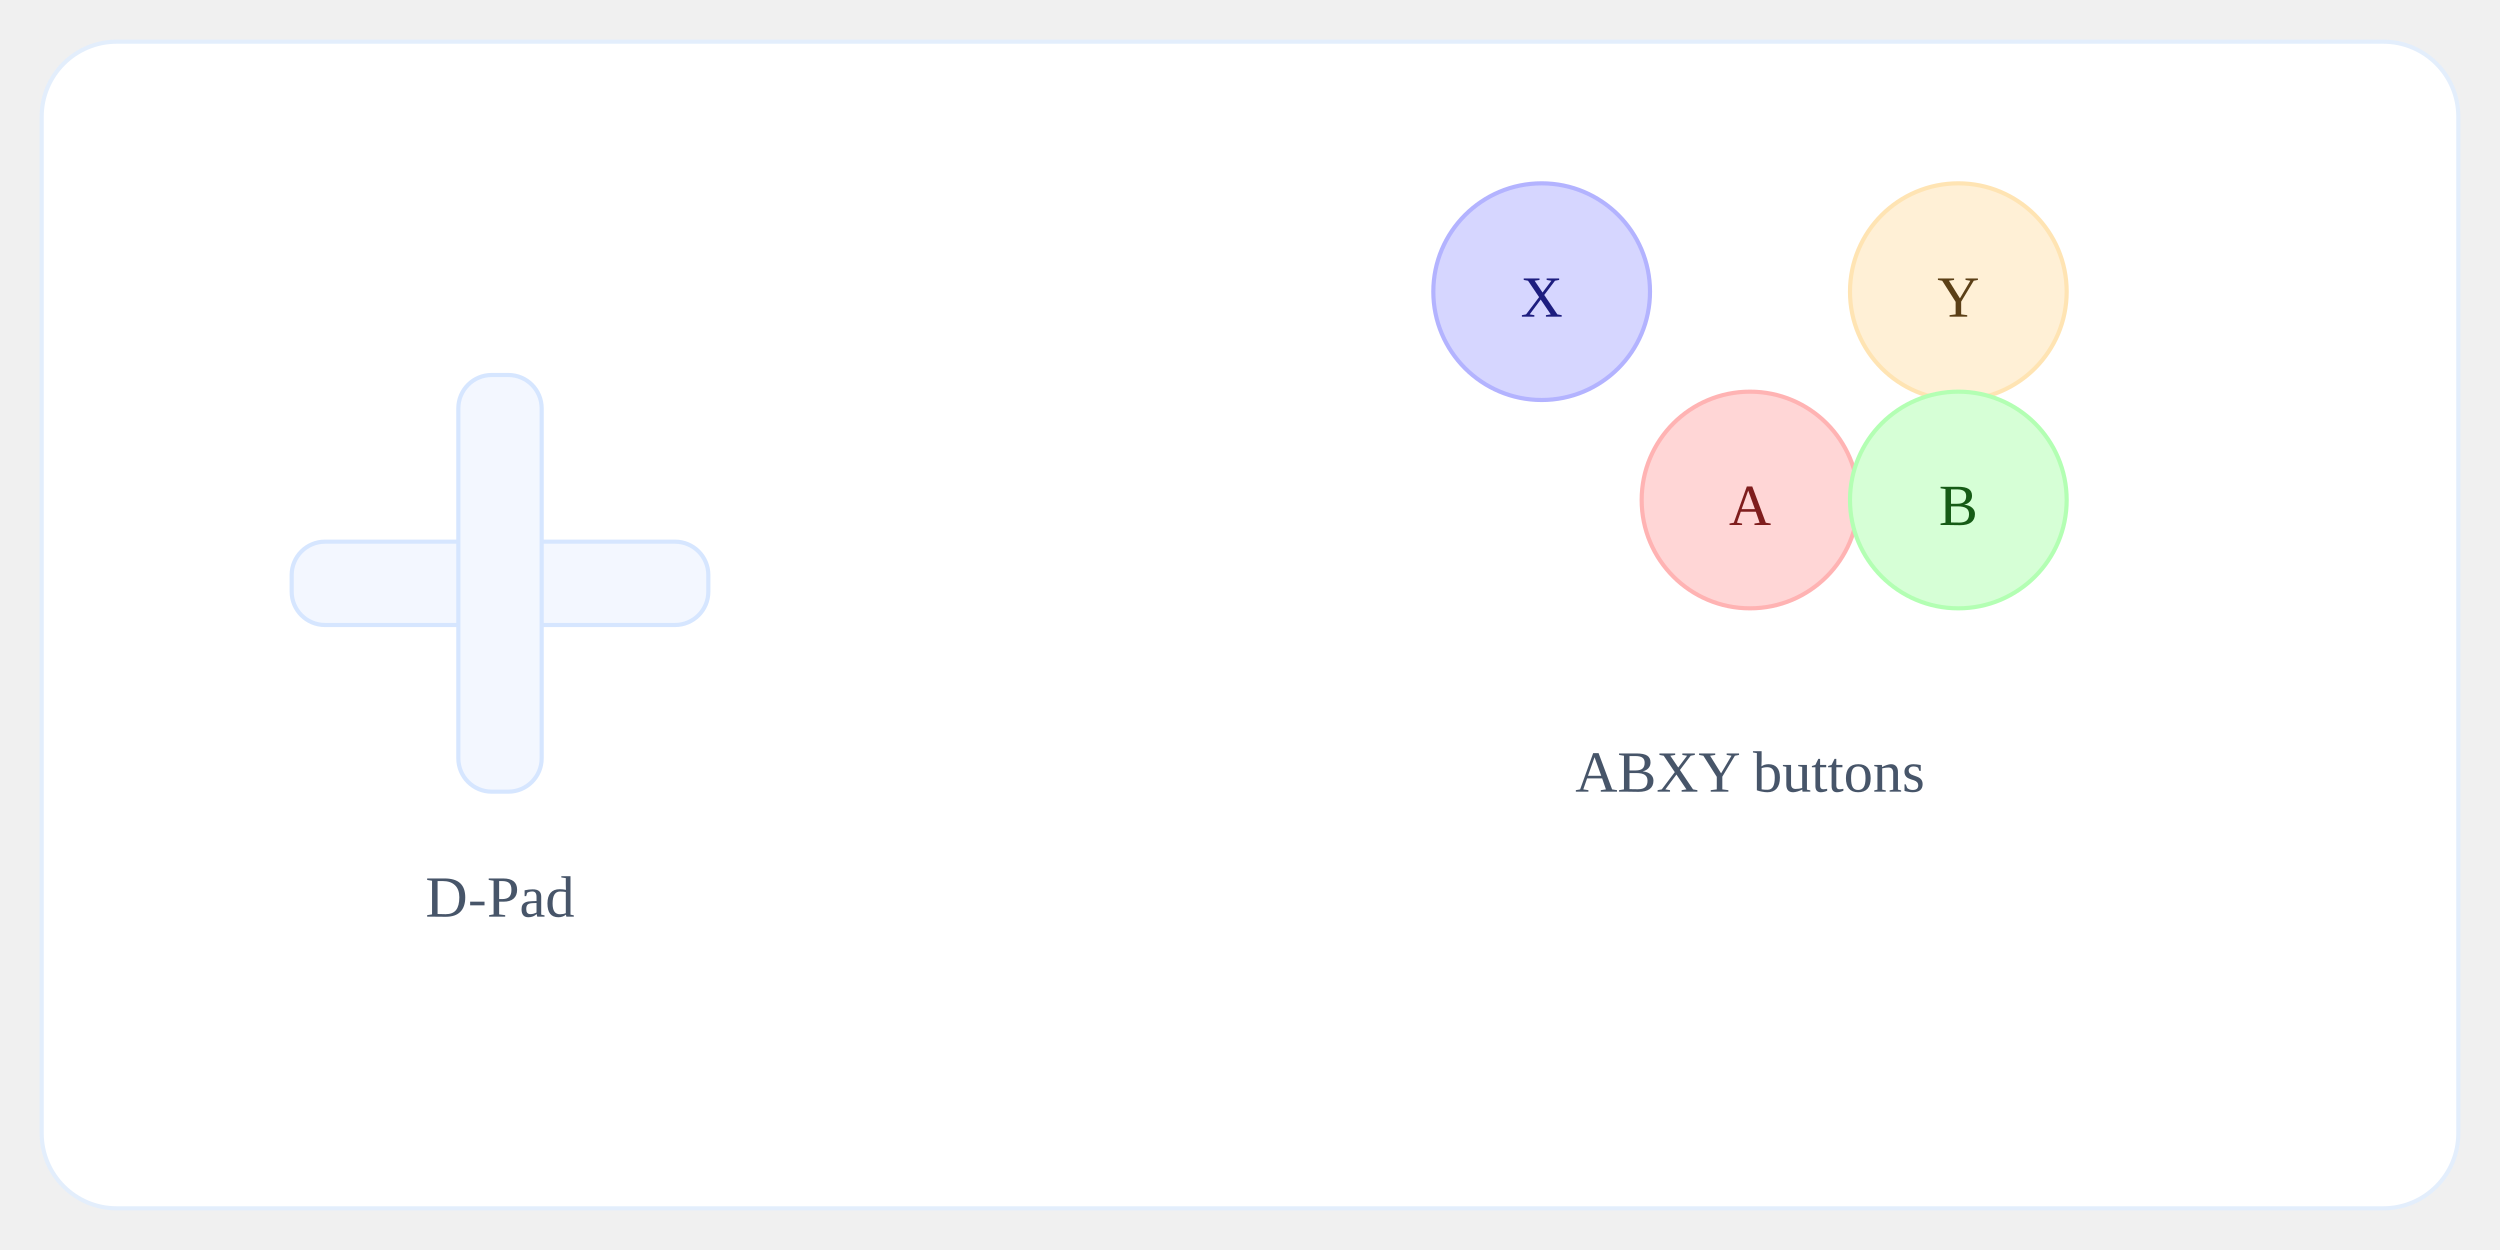
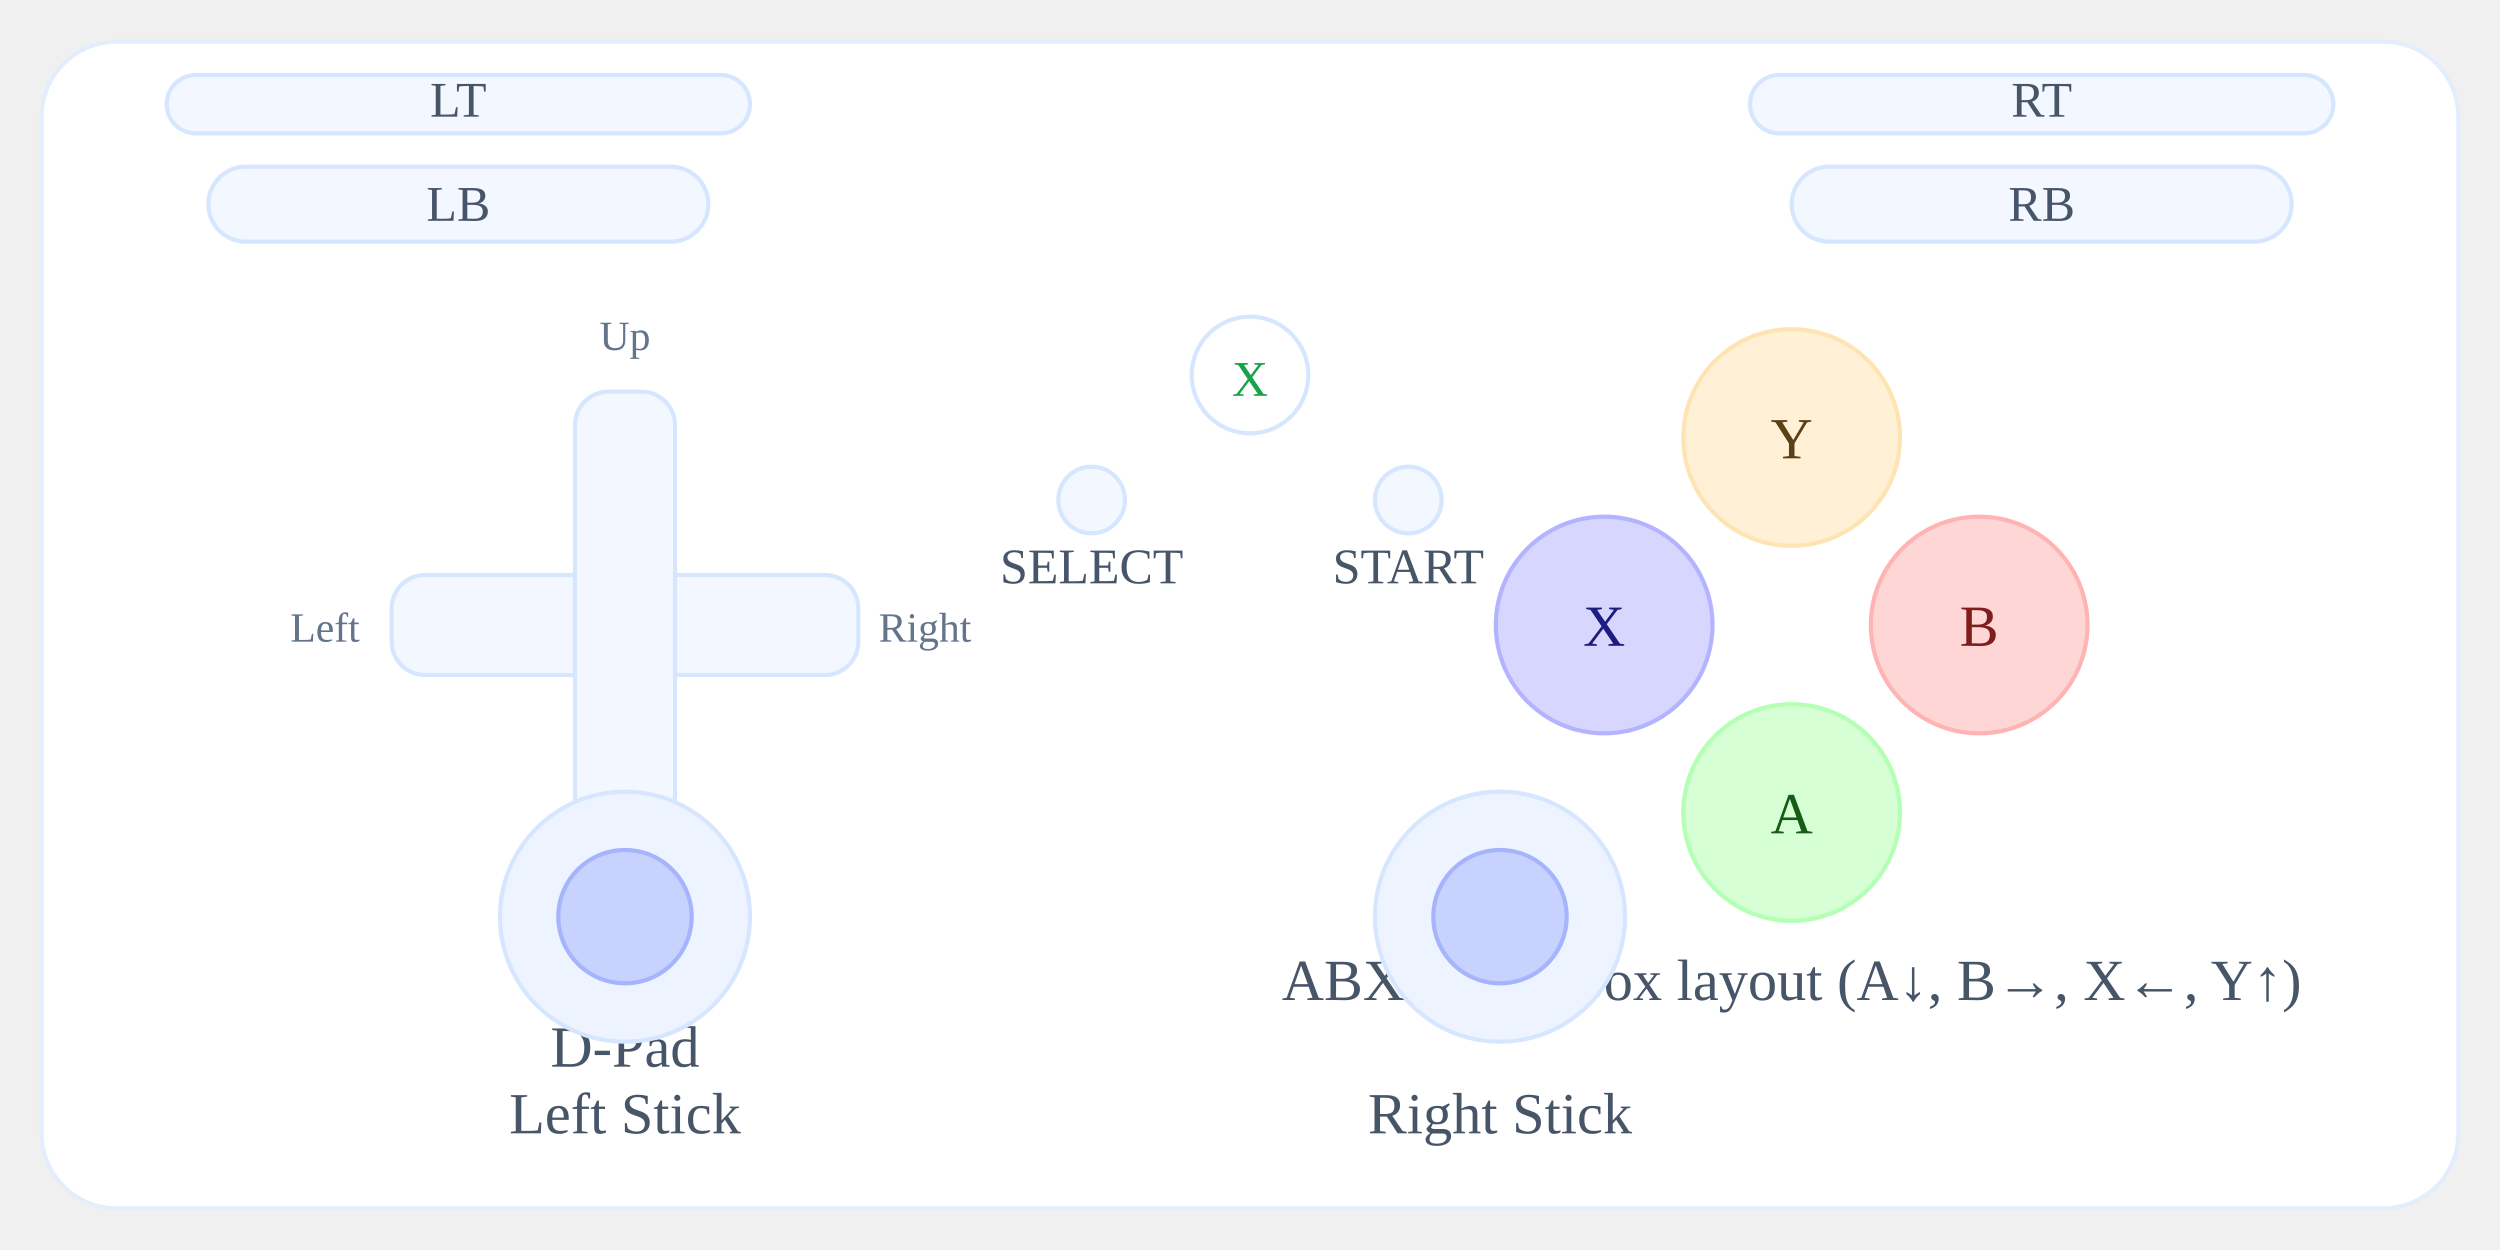
<svg xmlns="http://www.w3.org/2000/svg" viewBox="0 0 600 300" role="img" aria-labelledby="title desc">
  <rect x="10" y="10" width="580" height="280" rx="18" fill="#fff" stroke="#e3eefc" />
-   <g transform="translate(120,140)">
-     <rect x="-50" y="-10" width="100" height="20" rx="8" fill="#f3f7ff" stroke="#d6e6ff" />
-     <rect x="-10" y="-50" width="20" height="100" rx="8" fill="#f3f7ff" stroke="#d6e6ff" />
-     <text x="0" y="80" text-anchor="middle" fill="#475569" font-size="14">D‑Pad</text>
+   <g transform="translate(150,150)">
+     <rect x="-56" y="-12" width="112" height="24" rx="8" fill="#f3f7ff" stroke="#d6e6ff" />
+     <rect x="-12" y="-56" width="24" height="112" rx="8" fill="#f3f7ff" stroke="#d6e6ff" />
+     <g font-size="10" fill="#64748b" text-anchor="middle">
+       <text x="0" y="-66">Up</text>
+       <text x="0" y="78">Down</text>
+       <text x="-72" y="4">Left</text>
+       <text x="72" y="4">Right</text>
+     </g>
+     <text x="0" y="106" text-anchor="middle" fill="#475569" font-size="14">D-Pad</text>
  </g>
-   <g transform="translate(420,120)">
-     <circle cx="0" cy="0" r="26" fill="#ffd6d6" stroke="#ffb3b3" />
-     <text x="0" y="6" text-anchor="middle" font-size="14" fill="#7f1d1d">A</text>
-     <circle cx="50" cy="-50" r="26" fill="#fff0d6" stroke="#ffe4b3" />
-     <text x="50" y="-44" text-anchor="middle" font-size="14" fill="#5b3f16">Y</text>
-     <circle cx="-50" cy="-50" r="26" fill="#d6d6ff" stroke="#b3b3ff" />
-     <text x="-50" y="-44" text-anchor="middle" font-size="14" fill="#1d1d7f">X</text>
-     <circle cx="50" cy="0" r="26" fill="#d6ffd6" stroke="#b3ffb3" />
-     <text x="50" y="6" text-anchor="middle" font-size="14" fill="#165b16">B</text>
-     <text x="0" y="70" text-anchor="middle" fill="#475569" font-size="14">ABXY buttons</text>
+   <g transform="translate(430,150)">
+     <circle cx="-45" cy="0" r="26" fill="#d6d6ff" stroke="#b3b3ff" />
+     <text x="-45" y="5" text-anchor="middle" font-size="14" fill="#1d1d7f">X</text>
+     <circle cx="0" cy="-45" r="26" fill="#fff0d6" stroke="#ffe4b3" />
+     <text x="0" y="-40" text-anchor="middle" font-size="14" fill="#5b3f16">Y</text>
+     <circle cx="45" cy="0" r="26" fill="#ffd6d6" stroke="#ffb3b3" />
+     <text x="45" y="5" text-anchor="middle" font-size="14" fill="#7f1d1d">B</text>
+     <circle cx="0" cy="45" r="26" fill="#d6ffd6" stroke="#b3ffb3" />
+     <text x="0" y="50" text-anchor="middle" font-size="14" fill="#165b16">A</text>
+     <text x="0" y="90" text-anchor="middle" fill="#475569" font-size="14">ABXY — Xbox layout (A↓, B→, X←, Y↑)</text>
+   </g>
+   <g transform="translate(150,220)">
+     <circle cx="0" cy="0" r="30" fill="#eef4ff" stroke="#d6e6ff" />
+     <circle cx="0" cy="0" r="16" fill="#c7d2fe" stroke="#a5b4fc" />
+     <text x="0" y="52" text-anchor="middle" fill="#475569" font-size="14">Left Stick</text>
+   </g>
+   <g transform="translate(360,220)">
+     <circle cx="0" cy="0" r="30" fill="#eef4ff" stroke="#d6e6ff" />
+     <circle cx="0" cy="0" r="16" fill="#c7d2fe" stroke="#a5b4fc" />
+     <text x="0" y="52" text-anchor="middle" fill="#475569" font-size="14">Right Stick</text>
+   </g>
+   <g>
+     <rect x="40" y="18" width="140" height="14" rx="7" fill="#f3f7ff" stroke="#d6e6ff" />
+     <text x="110" y="28" text-anchor="middle" fill="#475569" font-size="12">LT</text>
+     <rect x="420" y="18" width="140" height="14" rx="7" fill="#f3f7ff" stroke="#d6e6ff" />
+     <text x="490" y="28" text-anchor="middle" fill="#475569" font-size="12">RT</text>
+     <rect x="50" y="40" width="120" height="18" rx="9" fill="#f3f7ff" stroke="#d6e6ff" />
+     <text x="110" y="53" text-anchor="middle" fill="#475569" font-size="12">LB</text>
+     <rect x="430" y="40" width="120" height="18" rx="9" fill="#f3f7ff" stroke="#d6e6ff" />
+     <text x="490" y="53" text-anchor="middle" fill="#475569" font-size="12">RB</text>
+   </g>
+   <g>
+     <circle cx="300" cy="90" r="14" fill="#ffffff" stroke="#d6e6ff" />
+     <text x="300" y="95" text-anchor="middle" font-size="12" fill="#16a34a">X</text>
+     <circle cx="262" cy="120" r="8" fill="#f3f7ff" stroke="#d6e6ff" />
+     <text x="262" y="140" text-anchor="middle" font-size="12" fill="#475569">SELECT</text>
+     <circle cx="338" cy="120" r="8" fill="#f3f7ff" stroke="#d6e6ff" />
+     <text x="338" y="140" text-anchor="middle" font-size="12" fill="#475569">START</text>
  </g>
</svg>
